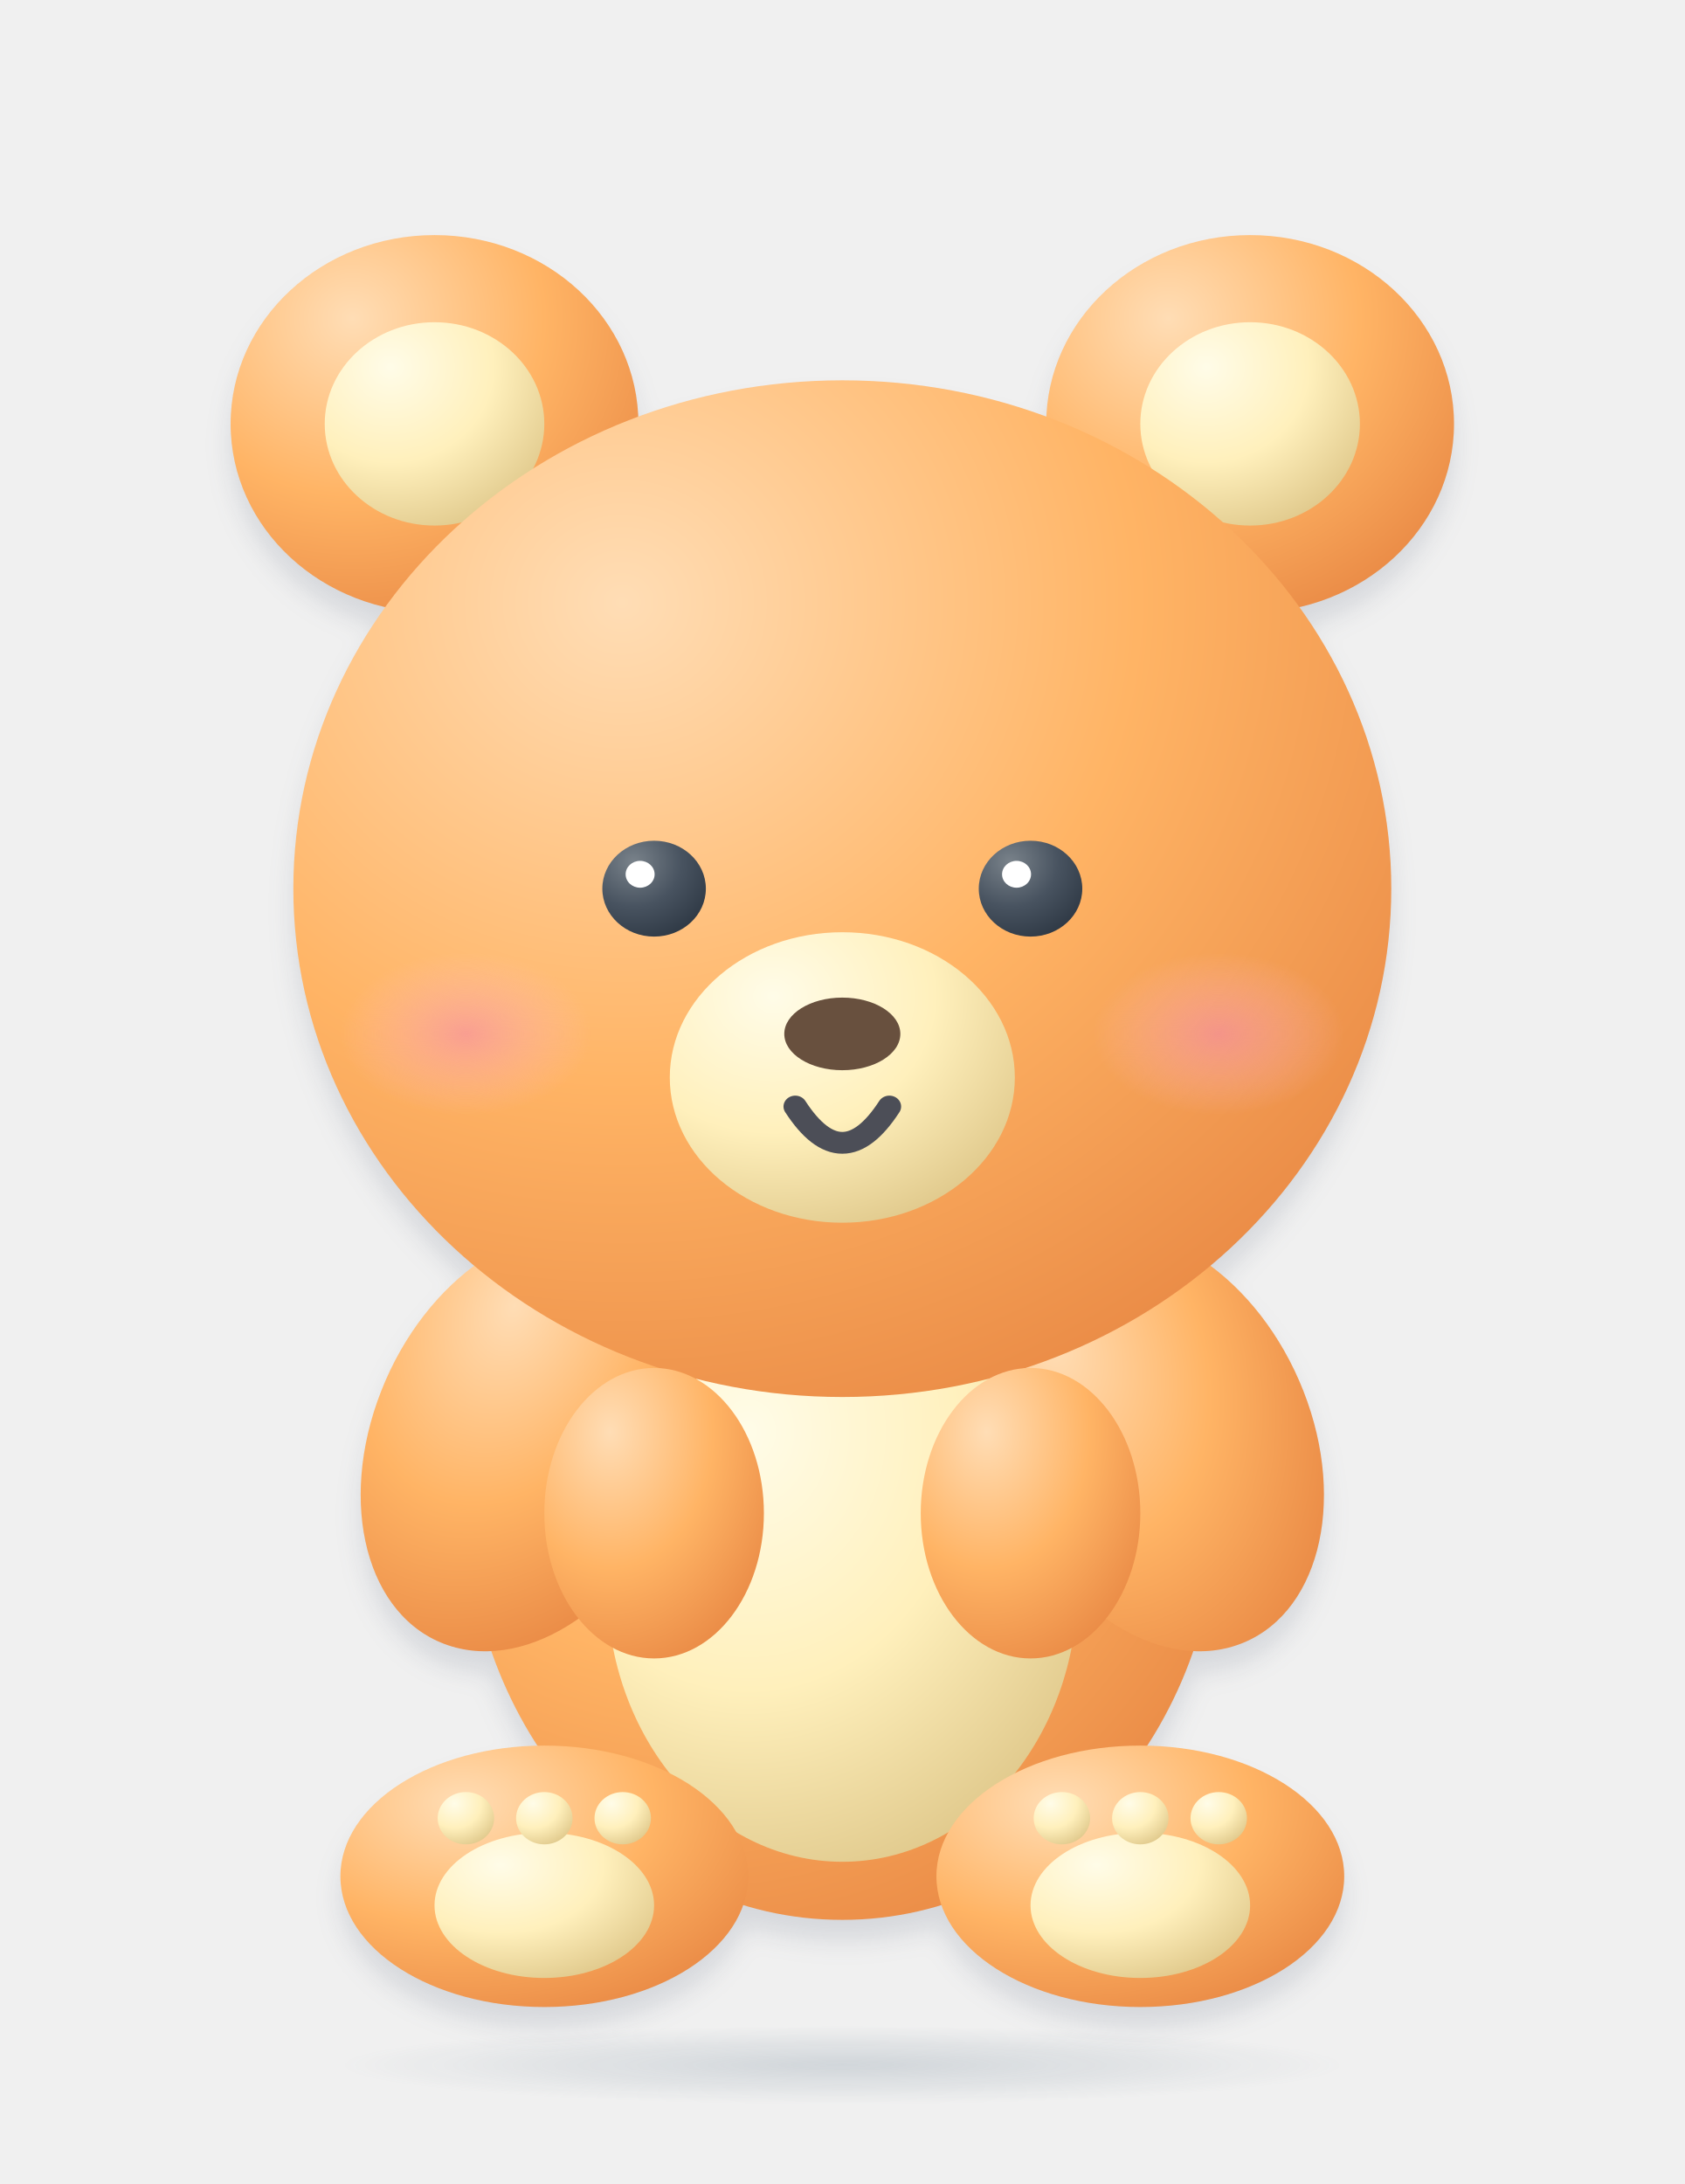
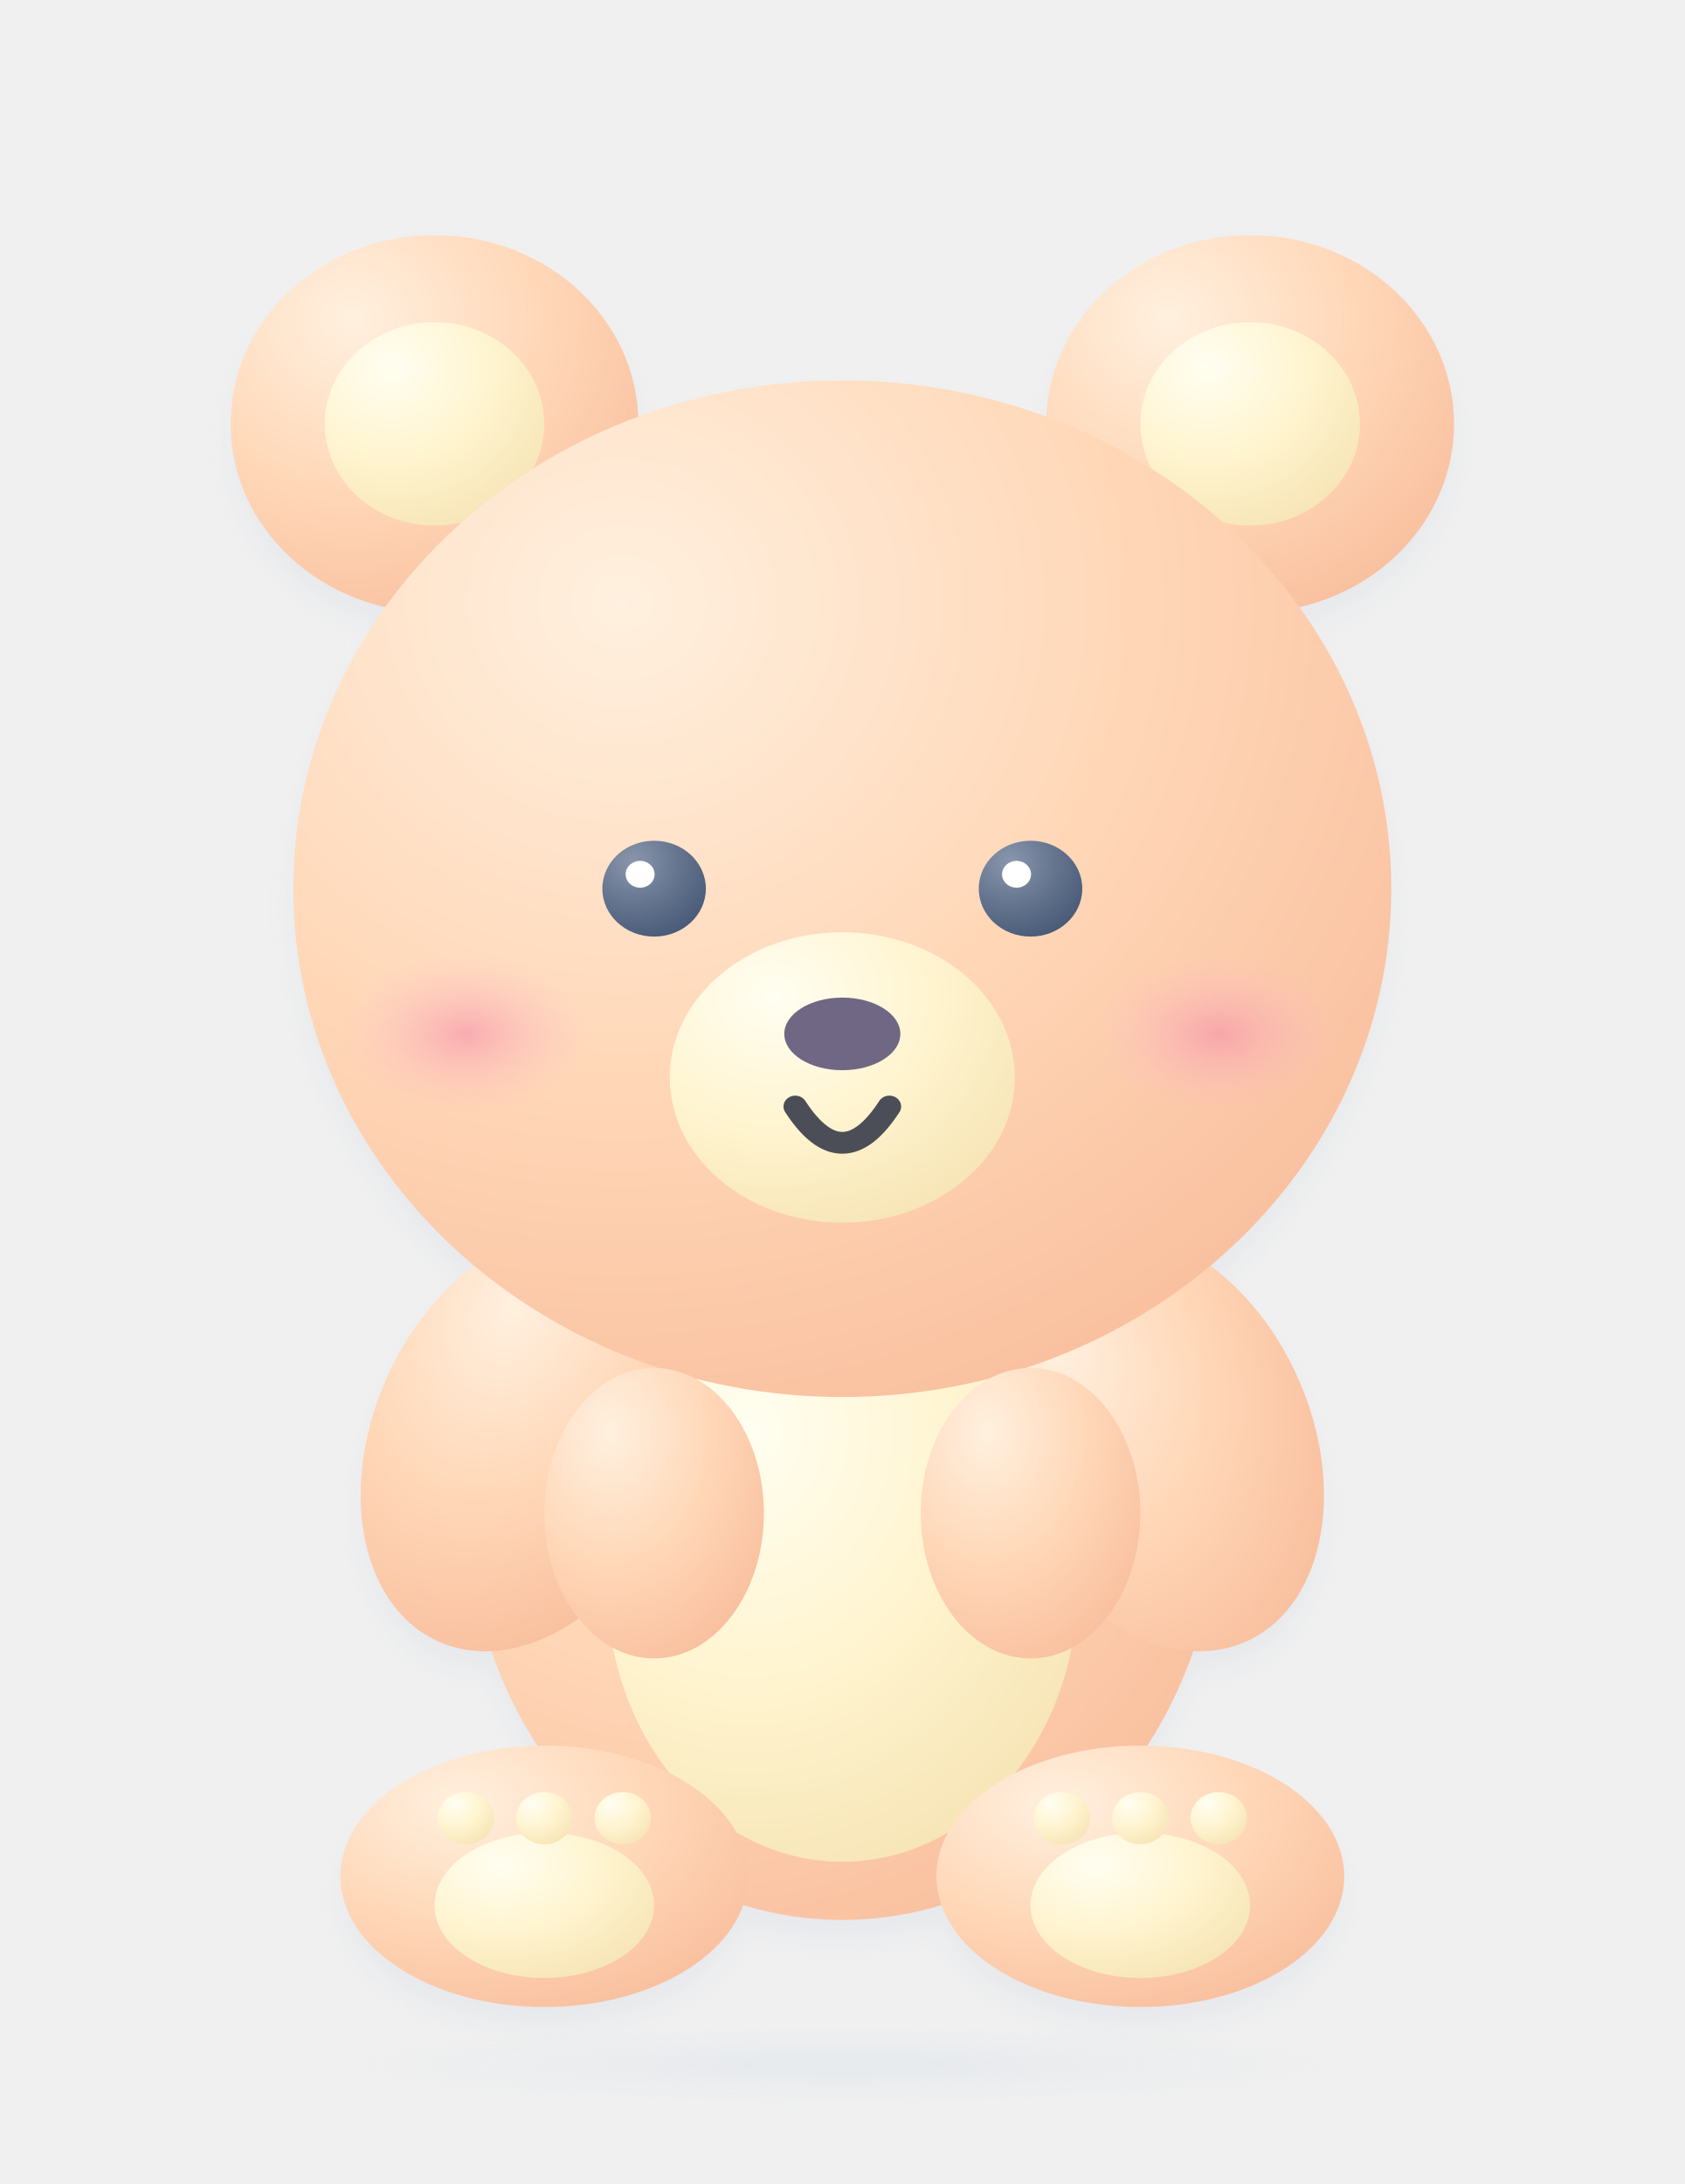
<svg xmlns="http://www.w3.org/2000/svg" viewBox="-4 -3 116 150" width="108" height="140" preserveAspectRatio="xMidYMid meet">
  <defs>
    <radialGradient id="orange" cx="30%" cy="22%" r="90%">
-       <stop stop-color="#ffddb5" />
-       <stop offset=".52" stop-color="#ffb465" />
-       <stop offset="1" stop-color="#e88743" />
+       <stop stop-color="#fff0df" />
+       <stop offset=".52" stop-color="#ffd7b7" />
+       <stop offset="1" stop-color="#f8bd9c" />
    </radialGradient>
    <radialGradient id="cream" cx="30%" cy="22%" r="90%">
-       <stop stop-color="#fffce8" />
-       <stop offset=".52" stop-color="#fff0bc" />
-       <stop offset="1" stop-color="#ddc587" />
+       <stop stop-color="#fffef1" />
+       <stop offset=".52" stop-color="#fff4cf" />
+       <stop offset="1" stop-color="#f5e3b3" />
    </radialGradient>
    <radialGradient id="blush">
      <stop stop-color="#f58eab" stop-opacity=".6" />
      <stop offset="1" stop-color="#ffc0d1" stop-opacity="0" />
    </radialGradient>
    <radialGradient id="dark" cx="30%" cy="22%" r="90%">
-       <stop stop-color="#79828a" />
-       <stop offset=".52" stop-color="#485360" />
-       <stop offset="1" stop-color="#2c3642" />
+       <stop stop-color="#8996ad" />
+       <stop offset=".52" stop-color="#63738d" />
+       <stop offset="1" stop-color="#455775" />
    </radialGradient>
    <radialGradient id="floor-shadow">
-       <stop stop-color="#456077" stop-opacity=".18" />
-       <stop offset=".6" stop-color="#456077" stop-opacity=".08" />
-       <stop offset="1" stop-color="#456077" stop-opacity="0" />
+       <stop stop-color="#9db9d8" stop-opacity=".12" />
+       <stop offset=".6" stop-color="#9db9d8" stop-opacity=".05" />
+       <stop offset="1" stop-color="#9db9d8" stop-opacity="0" />
    </radialGradient>
    <filter id="object-shadow" filterUnits="userSpaceOnUse" x="-10" y="-10" width="128" height="164" color-interpolation-filters="sRGB">
      <feGaussianBlur in="SourceAlpha" stdDeviation=".85" result="soft-shadow" />
      <feOffset in="soft-shadow" dy="1.4" result="offset-shadow" />
-       <feFlood flood-color="#45566c" flood-opacity=".15" />
+       <feFlood flood-color="#96acce" flood-opacity=".10" />
      <feComposite in2="offset-shadow" operator="in" />
      <feMerge>
        <feMergeNode />
        <feMergeNode in="SourceGraphic" />
      </feMerge>
    </filter>
  </defs>
  <ellipse cx="54.0" cy="139" rx="34.56" ry="2.7" fill="url(#floor-shadow)" />
  <g filter="url(#object-shadow)">
    <g transform="scale(1.08 1)">
      <ellipse cx="50" cy="100" rx="24" ry="29" fill="url(#orange)" />
      <ellipse cx="50" cy="106" rx="15" ry="19" fill="url(#cream)" />
      <ellipse cx="30" cy="96" rx="10" ry="15" fill="url(#orange)" transform="rotate(20 30 96)" />
      <ellipse cx="70" cy="96" rx="10" ry="15" fill="url(#orange)" transform="rotate(-20 70 96)" />
      <circle cx="24" cy="26" r="13" fill="url(#orange)" />
      <circle cx="76" cy="26" r="13" fill="url(#orange)" />
      <circle cx="24" cy="26" r="7" fill="url(#cream)" />
      <circle cx="76" cy="26" r="7" fill="url(#cream)" />
      <ellipse cx="50" cy="58" rx="35" ry="35" fill="url(#orange)" />
      <ellipse cx="26" cy="68" rx="8" ry="5.6" fill="url(#blush)" />
      <ellipse cx="74" cy="68" rx="8" ry="5.6" fill="url(#blush)" />
      <circle cx="38" cy="58" r="3.3" fill="url(#dark)" />
      <circle cx="37.109" cy="57.01" r="0.924" fill="#fff" />
      <circle cx="62" cy="58" r="3.3" fill="url(#dark)" />
      <circle cx="61.109" cy="57.01" r="0.924" fill="#fff" />
      <ellipse cx="50" cy="71" rx="11" ry="10" fill="url(#cream)" />
-       <ellipse cx="50" cy="68" rx="3.7" ry="2.5" fill="#68503e" />
+       <ellipse cx="50" cy="68" rx="3.7" ry="2.5" fill="#706784" />
      <path d="M47 73 Q50 78 53 73" fill="none" stroke="#4c4e57" stroke-width="1.5" stroke-linecap="round" stroke-linejoin="round" />
      <ellipse cx="38" cy="101" rx="7" ry="10" fill="url(#orange)" />
      <ellipse cx="62" cy="101" rx="7" ry="10" fill="url(#orange)" />
      <ellipse cx="31" cy="126" rx="13" ry="9" fill="url(#orange)" />
      <ellipse cx="31" cy="128" rx="7" ry="5" fill="url(#cream)" />
      <circle cx="26" cy="122" r="1.8" fill="url(#cream)" />
      <circle cx="31" cy="122" r="1.8" fill="url(#cream)" />
      <circle cx="36" cy="122" r="1.8" fill="url(#cream)" />
      <ellipse cx="69" cy="126" rx="13" ry="9" fill="url(#orange)" />
      <ellipse cx="69" cy="128" rx="7" ry="5" fill="url(#cream)" />
      <circle cx="64" cy="122" r="1.8" fill="url(#cream)" />
      <circle cx="69" cy="122" r="1.8" fill="url(#cream)" />
      <circle cx="74" cy="122" r="1.8" fill="url(#cream)" />
    </g>
  </g>
</svg>
